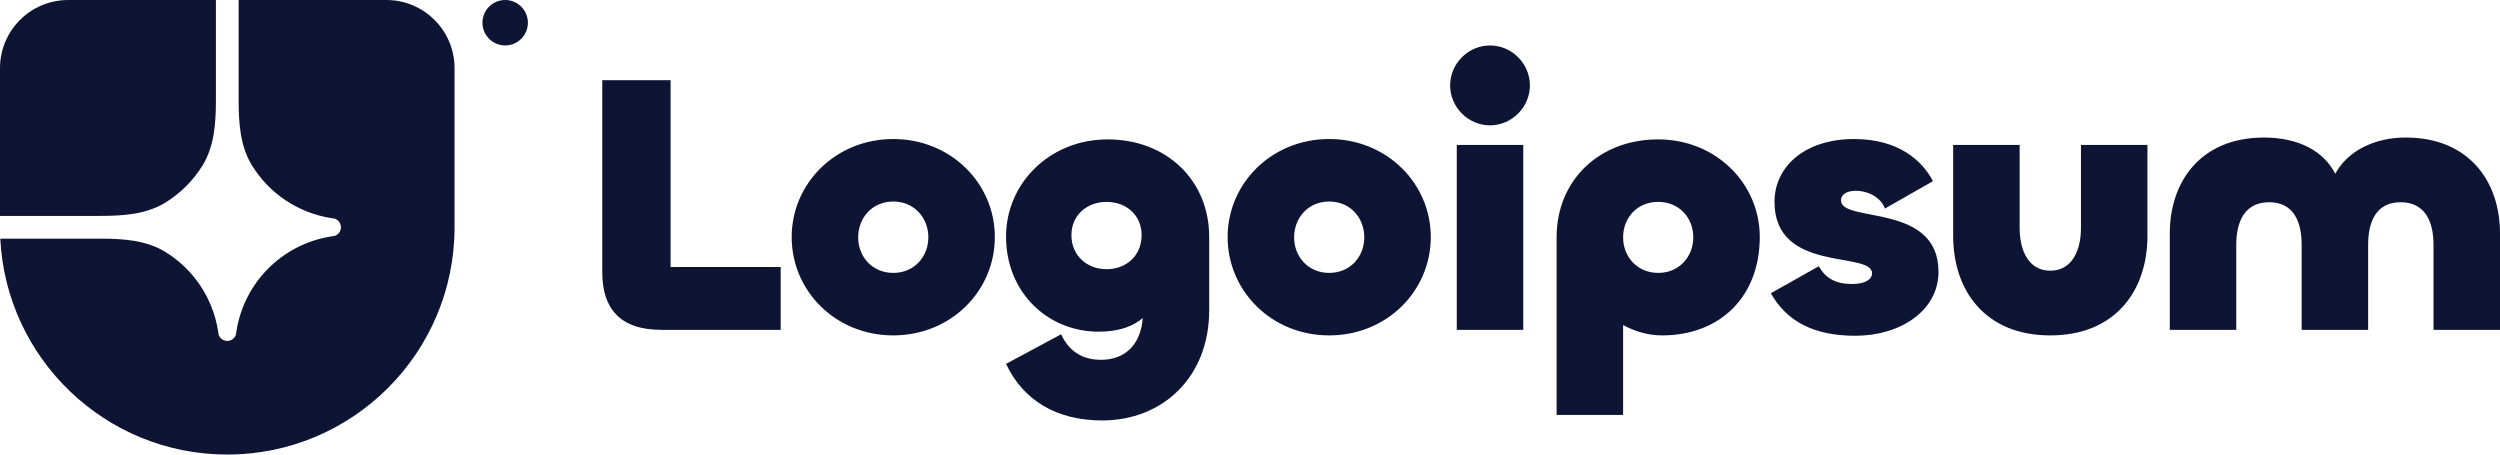
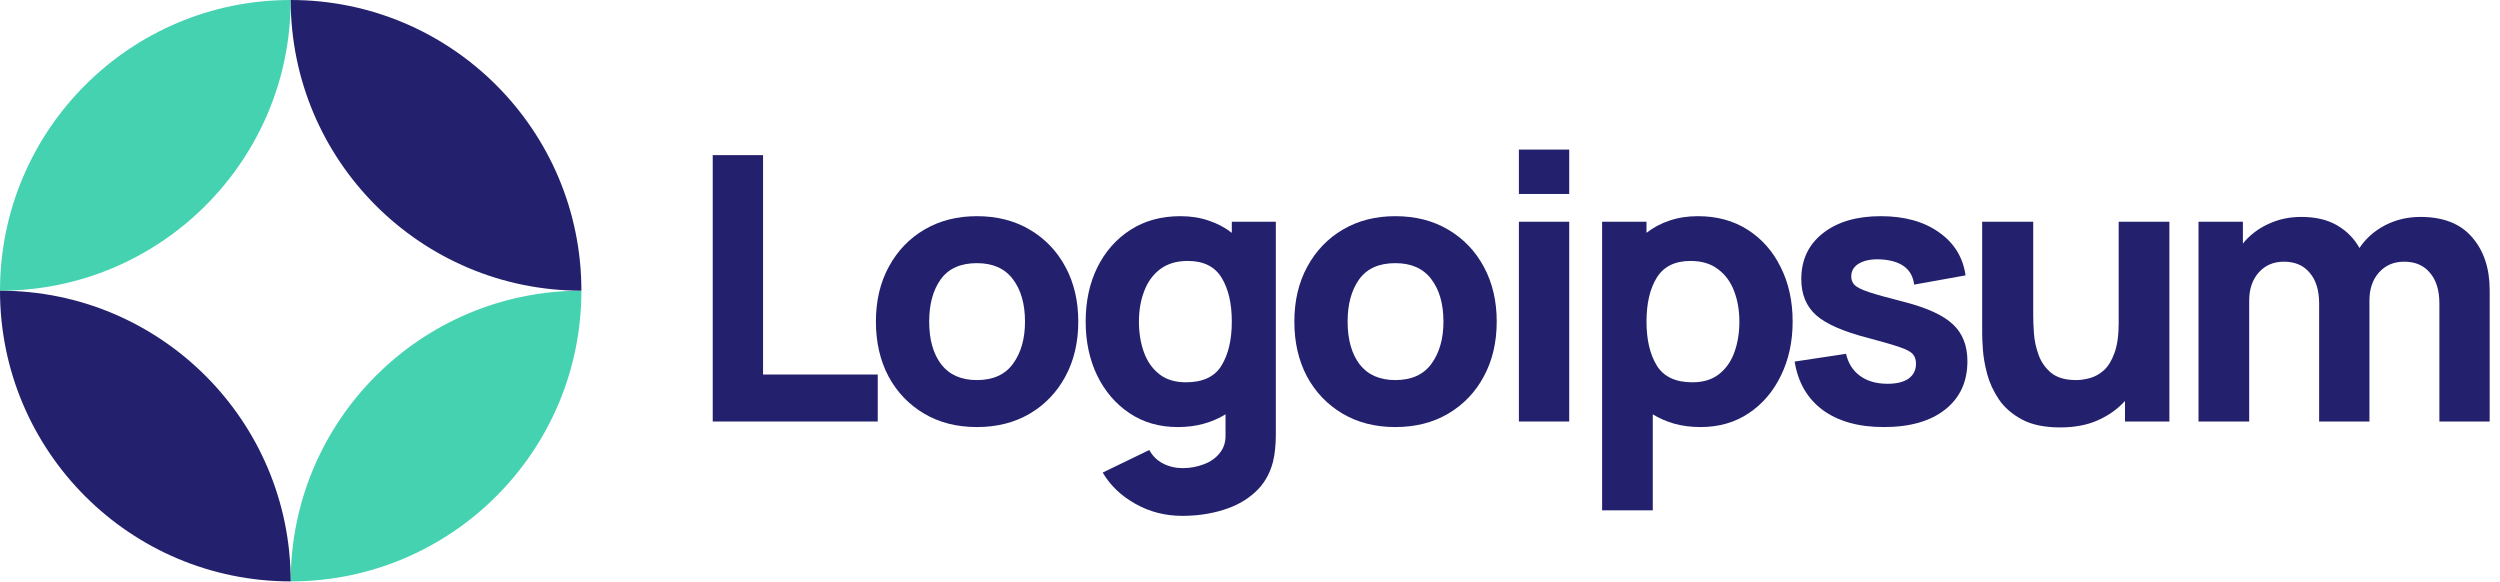
- <svg xmlns="http://www.w3.org/2000/svg" width="220" height="40" fill="none" viewBox="0 0 220 40">
-   <path fill="#0E1534" d="M20 40c11.046 0 20-8.954 20-20V6a6 6 0 0 0-6-6H21v8.774c0 2.002.122 4.076 1.172 5.78a9.999 9.999 0 0 0 6.904 4.627l.383.062a.8.8 0 0 1 0 1.514l-.383.062a10 10 0 0 0-8.257 8.257l-.062.383a.8.8 0 0 1-1.514 0l-.062-.383a10 10 0 0 0-4.627-6.904C12.85 21.122 10.776 21 8.774 21H.024C.547 31.581 9.29 40 20 40Z" />
-   <path fill="#0E1534" d="M0 19h8.774c2.002 0 4.076-.122 5.78-1.172a10.018 10.018 0 0 0 3.274-3.274C18.878 12.85 19 10.776 19 8.774V0H6a6 6 0 0 0-6 6v13ZM46.455 2a2 2 0 1 1-4 0 2 2 0 0 1 4 0ZM211.711 12.104c5.591 0 8.289 3.905 8.289 8.428v8.495h-5.851V21.54c0-2.05-.748-3.742-2.893-3.742-2.145 0-2.86 1.692-2.86 3.742v7.486h-5.851V21.54c0-2.05-.715-3.742-2.861-3.742-2.145 0-2.893 1.692-2.893 3.742v7.486h-5.85v-8.495c0-4.523 2.697-8.428 8.288-8.428 3.056 0 5.266 1.204 6.274 3.189 1.072-1.985 3.413-3.19 6.208-3.19ZM180.427 23.82c1.885 0 2.698-1.725 2.698-3.776v-7.29h5.85v8.006c0 4.784-2.795 8.755-8.548 8.755-5.754 0-8.549-3.97-8.549-8.755v-8.006h5.851v7.29c0 2.05.812 3.776 2.698 3.776ZM163.275 29.547c-3.673 0-6.046-1.269-7.444-3.742l4.226-2.376c.585 1.041 1.462 1.562 2.925 1.562 1.203 0 1.755-.423 1.755-.944 0-1.985-8.581.033-8.581-6.28 0-3.06 2.6-5.533 7.021-5.533 3.868 0 5.981 1.887 6.924 3.71l-4.226 2.408c-.357-.976-1.463-1.562-2.568-1.562-.845 0-1.3.358-1.3.846 0 2.018 8.581.163 8.581 6.281 0 3.417-3.348 5.63-7.313 5.63ZM142.833 36.512h-5.851V20.858c0-4.98 3.738-8.592 8.939-8.592 5.071 0 8.939 3.873 8.939 8.592 0 5.207-3.446 8.657-8.614 8.657-1.203 0-2.405-.358-3.413-.912v7.909Zm3.088-12.497c1.853 0 3.088-1.432 3.088-3.125 0-1.724-1.235-3.124-3.088-3.124s-3.088 1.4-3.088 3.125c0 1.692 1.235 3.124 3.088 3.124ZM131.121 11.03c-1.918 0-3.51-1.595-3.51-3.515 0-1.92 1.592-3.515 3.51-3.515 1.918 0 3.511 1.595 3.511 3.515 0 1.92-1.593 3.515-3.511 3.515Zm-2.925 1.724h5.851v16.273h-5.851V12.754ZM116.97 29.515c-5.071 0-8.939-3.905-8.939-8.657 0-4.719 3.868-8.624 8.939-8.624s8.939 3.905 8.939 8.624c0 4.752-3.868 8.657-8.939 8.657Zm0-5.5c1.853 0 3.088-1.432 3.088-3.125 0-1.724-1.235-3.156-3.088-3.156s-3.088 1.432-3.088 3.156c0 1.693 1.235 3.125 3.088 3.125ZM96.983 37c-4.03 0-6.956-1.79-8.451-4.98l4.843-2.603c.52 1.107 1.495 2.246 3.51 2.246 2.114 0 3.511-1.335 3.674-3.678-.78.684-2.016 1.204-3.868 1.204-4.519 0-8.16-3.482-8.16-8.364 0-4.718 3.869-8.559 8.94-8.559 5.201 0 8.939 3.613 8.939 8.592v6.444c0 5.858-4.064 9.698-9.427 9.698Zm.39-13.31c1.755 0 3.088-1.205 3.088-2.995 0-1.757-1.332-2.929-3.088-2.929-1.723 0-3.088 1.172-3.088 2.93 0 1.79 1.365 2.993 3.088 2.993ZM78.607 29.515c-5.071 0-8.94-3.905-8.94-8.657 0-4.719 3.869-8.624 8.94-8.624 5.07 0 8.939 3.905 8.939 8.624 0 4.752-3.869 8.657-8.94 8.657Zm0-5.5c1.853 0 3.088-1.432 3.088-3.125 0-1.724-1.235-3.156-3.088-3.156s-3.088 1.432-3.088 3.156c0 1.693 1.235 3.125 3.088 3.125ZM59.013 7.06v16.434H68.7v5.533H58.2c-3.705 0-5.2-1.953-5.2-5.045V7.06h6.013Z" />
+ <svg xmlns="http://www.w3.org/2000/svg" id="logo-44" width="172" height="40" viewBox="0 0 172 40" fill="none">
+   <path d="M49.036 29H60.389V25.767H52.498V10.673H49.036V29Z" fill="#23216E" class="ccompli2" />
+   <path d="M67.211 29.382C68.586 29.382 69.795 29.076 70.839 28.465C71.891 27.846 72.71 26.993 73.295 25.907C73.889 24.813 74.186 23.553 74.186 22.127C74.186 20.71 73.893 19.459 73.308 18.373C72.722 17.278 71.903 16.421 70.851 15.802C69.808 15.182 68.594 14.873 67.211 14.873C65.854 14.873 64.653 15.178 63.609 15.789C62.566 16.4 61.747 17.253 61.153 18.347C60.559 19.433 60.262 20.693 60.262 22.127C60.262 23.544 60.551 24.8 61.128 25.895C61.713 26.981 62.528 27.833 63.571 28.453C64.615 29.072 65.828 29.382 67.211 29.382ZM67.211 26.149C66.134 26.149 65.315 25.788 64.755 25.067C64.203 24.338 63.928 23.358 63.928 22.127C63.928 20.931 64.191 19.964 64.717 19.225C65.251 18.479 66.083 18.105 67.211 18.105C68.306 18.105 69.129 18.47 69.68 19.2C70.24 19.93 70.52 20.905 70.52 22.127C70.52 23.307 70.245 24.274 69.693 25.029C69.15 25.776 68.323 26.149 67.211 26.149Z" fill="#23216E" class="ccompli2" />
+   <path d="M81.032 29.382C81.677 29.382 82.271 29.305 82.814 29.153C83.365 29 83.866 28.784 84.316 28.504V29.891C84.333 30.4 84.201 30.824 83.921 31.164C83.65 31.512 83.285 31.77 82.826 31.94C82.368 32.118 81.88 32.207 81.363 32.207C80.879 32.207 80.43 32.101 80.014 31.889C79.606 31.677 79.293 31.367 79.072 30.96L75.865 32.513C76.391 33.404 77.142 34.121 78.117 34.664C79.093 35.215 80.166 35.491 81.337 35.491C82.347 35.491 83.285 35.355 84.15 35.084C85.016 34.821 85.745 34.418 86.339 33.874C86.942 33.331 87.353 32.64 87.574 31.8C87.65 31.503 87.701 31.202 87.727 30.896C87.76 30.599 87.777 30.281 87.777 29.942V15.255H84.748V16.018C84.282 15.653 83.751 15.373 83.157 15.178C82.572 14.975 81.923 14.873 81.21 14.873C79.895 14.873 78.749 15.187 77.774 15.815C76.798 16.442 76.039 17.304 75.496 18.398C74.961 19.484 74.694 20.727 74.694 22.127C74.694 23.502 74.957 24.736 75.483 25.831C76.017 26.925 76.76 27.791 77.71 28.427C78.66 29.064 79.768 29.382 81.032 29.382ZM81.592 26.302C80.845 26.302 80.234 26.115 79.759 25.742C79.284 25.369 78.932 24.868 78.703 24.24C78.474 23.604 78.359 22.899 78.359 22.127C78.359 21.364 78.478 20.668 78.716 20.04C78.953 19.404 79.318 18.899 79.81 18.525C80.311 18.144 80.947 17.953 81.719 17.953C82.805 17.953 83.582 18.339 84.048 19.111C84.515 19.875 84.748 20.88 84.748 22.127C84.748 23.375 84.511 24.384 84.036 25.156C83.569 25.92 82.754 26.302 81.592 26.302Z" fill="#23216E" class="ccompli2" />
+   <path d="M96 29.382C97.374 29.382 98.584 29.076 99.627 28.465C100.679 27.846 101.498 26.993 102.083 25.907C102.677 24.813 102.974 23.553 102.974 22.127C102.974 20.71 102.682 19.459 102.096 18.373C101.511 17.278 100.692 16.421 99.64 15.802C98.596 15.182 97.383 14.873 96 14.873C94.642 14.873 93.442 15.178 92.398 15.789C91.354 16.4 90.536 17.253 89.942 18.347C89.348 19.433 89.051 20.693 89.051 22.127C89.051 23.544 89.339 24.8 89.916 25.895C90.502 26.981 91.316 27.833 92.36 28.453C93.403 29.072 94.617 29.382 96 29.382ZM96 26.149C94.922 26.149 94.103 25.788 93.543 25.067C92.992 24.338 92.716 23.358 92.716 22.127C92.716 20.931 92.979 19.964 93.505 19.225C94.04 18.479 94.871 18.105 96 18.105C97.094 18.105 97.917 18.47 98.469 19.2C99.029 19.93 99.309 20.905 99.309 22.127C99.309 23.307 99.033 24.274 98.482 25.029C97.939 25.776 97.111 26.149 96 26.149Z" fill="#23216E" class="ccompli2" />
+   <path d="M104.5 13.345H107.962V10.291H104.5V13.345ZM104.5 29H107.962V15.255H104.5V29Z" fill="#23216E" class="ccompli2" />
+   <path d="M110.225 35.109H113.712V28.504C114.162 28.784 114.658 29 115.201 29.153C115.753 29.305 116.351 29.382 116.996 29.382C118.26 29.382 119.368 29.064 120.318 28.427C121.268 27.791 122.006 26.925 122.532 25.831C123.067 24.736 123.334 23.502 123.334 22.127C123.334 20.727 123.063 19.484 122.52 18.398C121.985 17.304 121.23 16.442 120.254 15.815C119.278 15.187 118.133 14.873 116.818 14.873C116.105 14.873 115.452 14.975 114.858 15.178C114.272 15.373 113.746 15.653 113.28 16.018V15.255H110.225V35.109ZM116.436 26.302C115.282 26.302 114.468 25.92 113.992 25.156C113.517 24.384 113.28 23.375 113.28 22.127C113.28 20.88 113.513 19.875 113.98 19.111C114.455 18.339 115.231 17.953 116.309 17.953C117.081 17.953 117.713 18.144 118.205 18.525C118.706 18.899 119.075 19.404 119.312 20.04C119.55 20.668 119.669 21.364 119.669 22.127C119.669 22.899 119.554 23.604 119.325 24.24C119.096 24.868 118.744 25.369 118.269 25.742C117.794 26.115 117.183 26.302 116.436 26.302Z" fill="#23216E" class="ccompli2" />
+   <path d="M129.606 29.382C131.404 29.382 132.813 28.979 133.831 28.173C134.849 27.367 135.358 26.259 135.358 24.851C135.358 23.782 135.027 22.938 134.366 22.318C133.712 21.699 132.601 21.185 131.031 20.778C129.962 20.507 129.164 20.286 128.638 20.116C128.121 19.947 127.777 19.781 127.607 19.62C127.446 19.459 127.366 19.259 127.366 19.022C127.366 18.623 127.556 18.318 127.938 18.105C128.329 17.893 128.842 17.808 129.478 17.851C130.827 17.953 131.566 18.53 131.693 19.582L135.231 18.945C135.053 17.698 134.442 16.71 133.398 15.98C132.355 15.242 131.023 14.873 129.402 14.873C127.739 14.873 126.411 15.263 125.418 16.044C124.426 16.824 123.929 17.876 123.929 19.2C123.929 20.252 124.273 21.084 124.96 21.695C125.647 22.297 126.831 22.814 128.511 23.247C129.504 23.51 130.233 23.722 130.7 23.884C131.175 24.045 131.481 24.21 131.616 24.38C131.752 24.541 131.82 24.758 131.82 25.029C131.82 25.462 131.65 25.801 131.311 26.047C130.972 26.285 130.488 26.404 129.86 26.404C129.096 26.404 128.464 26.221 127.964 25.856C127.472 25.491 127.153 24.987 127.009 24.342L123.471 24.876C123.7 26.31 124.345 27.422 125.406 28.211C126.475 28.991 127.875 29.382 129.606 29.382Z" fill="#23216E" class="ccompli2" />
+   <path d="M141.744 29.407C142.737 29.407 143.602 29.242 144.341 28.911C145.079 28.58 145.698 28.139 146.199 27.587V29H149.253V15.255H145.766V22.229C145.766 23.078 145.668 23.765 145.473 24.291C145.287 24.808 145.045 25.203 144.748 25.474C144.451 25.738 144.133 25.916 143.793 26.009C143.454 26.102 143.136 26.149 142.839 26.149C142.101 26.149 141.528 25.984 141.121 25.653C140.722 25.322 140.433 24.91 140.255 24.418C140.077 23.926 139.971 23.438 139.937 22.954C139.903 22.462 139.886 22.059 139.886 21.745V15.255H136.373V22.967C136.373 23.196 136.39 23.561 136.424 24.062C136.458 24.562 136.556 25.118 136.717 25.729C136.878 26.331 137.145 26.913 137.519 27.473C137.901 28.033 138.431 28.495 139.11 28.86C139.788 29.225 140.667 29.407 141.744 29.407Z" fill="#23216E" class="ccompli2" />
+   <path d="M151.258 29H154.745V20.676C154.745 19.887 154.961 19.247 155.394 18.755C155.835 18.254 156.416 18.004 157.138 18.004C157.893 18.004 158.483 18.258 158.907 18.767C159.339 19.268 159.556 19.972 159.556 20.88V29H163.018V20.676C163.018 19.887 163.234 19.247 163.667 18.755C164.108 18.254 164.689 18.004 165.41 18.004C166.166 18.004 166.755 18.258 167.179 18.767C167.612 19.268 167.829 19.972 167.829 20.88V29H171.29V19.964C171.29 18.462 170.887 17.248 170.081 16.324C169.284 15.39 168.1 14.924 166.53 14.924C165.648 14.924 164.838 15.114 164.099 15.496C163.361 15.878 162.772 16.4 162.33 17.062C161.974 16.417 161.465 15.899 160.803 15.509C160.141 15.119 159.318 14.924 158.334 14.924C157.502 14.924 156.739 15.089 156.043 15.42C155.347 15.742 154.77 16.188 154.312 16.756V15.255H151.258V29Z" fill="#23216E" class="ccompli2" />
+   <path d="M20 0C8.954 0 0 8.954 0 20C11.046 20 20 11.046 20 0Z" fill="#45D2B0" class="ccustom" />
+   <path d="M20 40C31.046 40 40 31.046 40 20C28.954 20 20 28.954 20 40Z" fill="#45D2B0" class="ccustom" />
+   <path d="M20 0C31.046 0 40 8.954 40 20C28.954 20 20 11.046 20 0Z" fill="#23216E" class="ccompli2" />
+   <path d="M20 40C8.954 40 -9.65645e-07 31.046 0 20C11.046 20 20 28.954 20 40Z" fill="#23216E" class="ccompli2" />
</svg>
